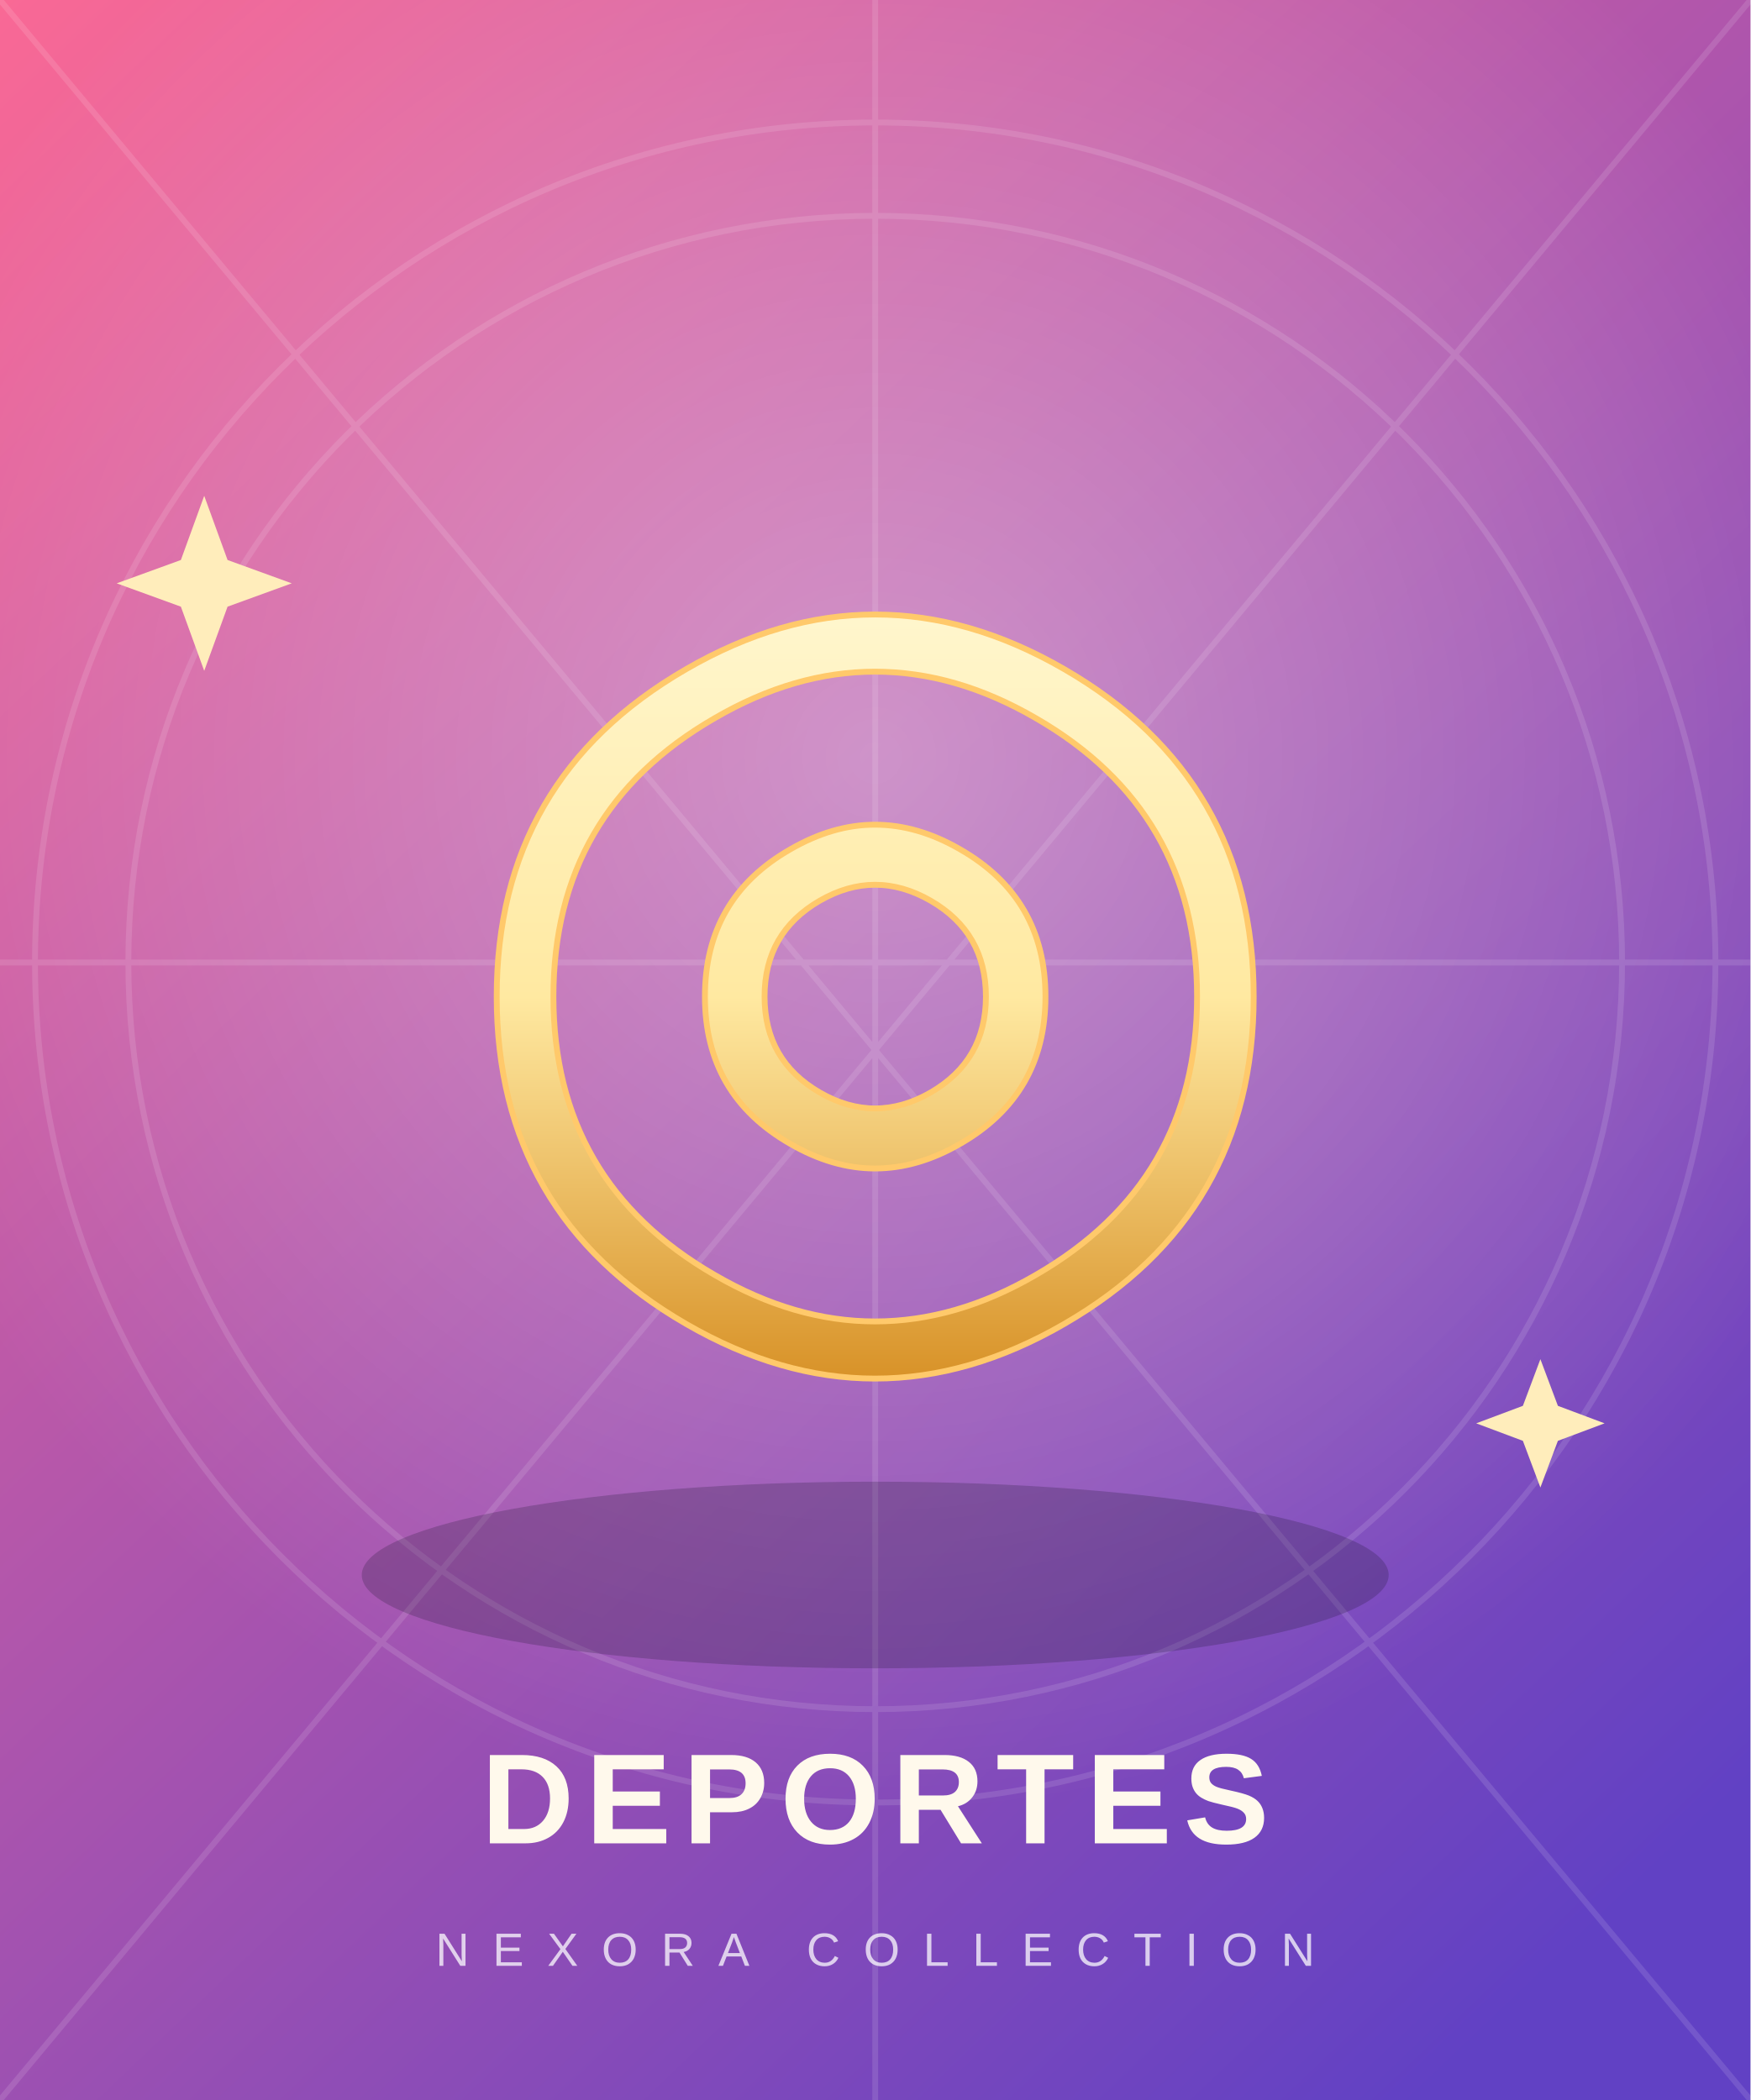
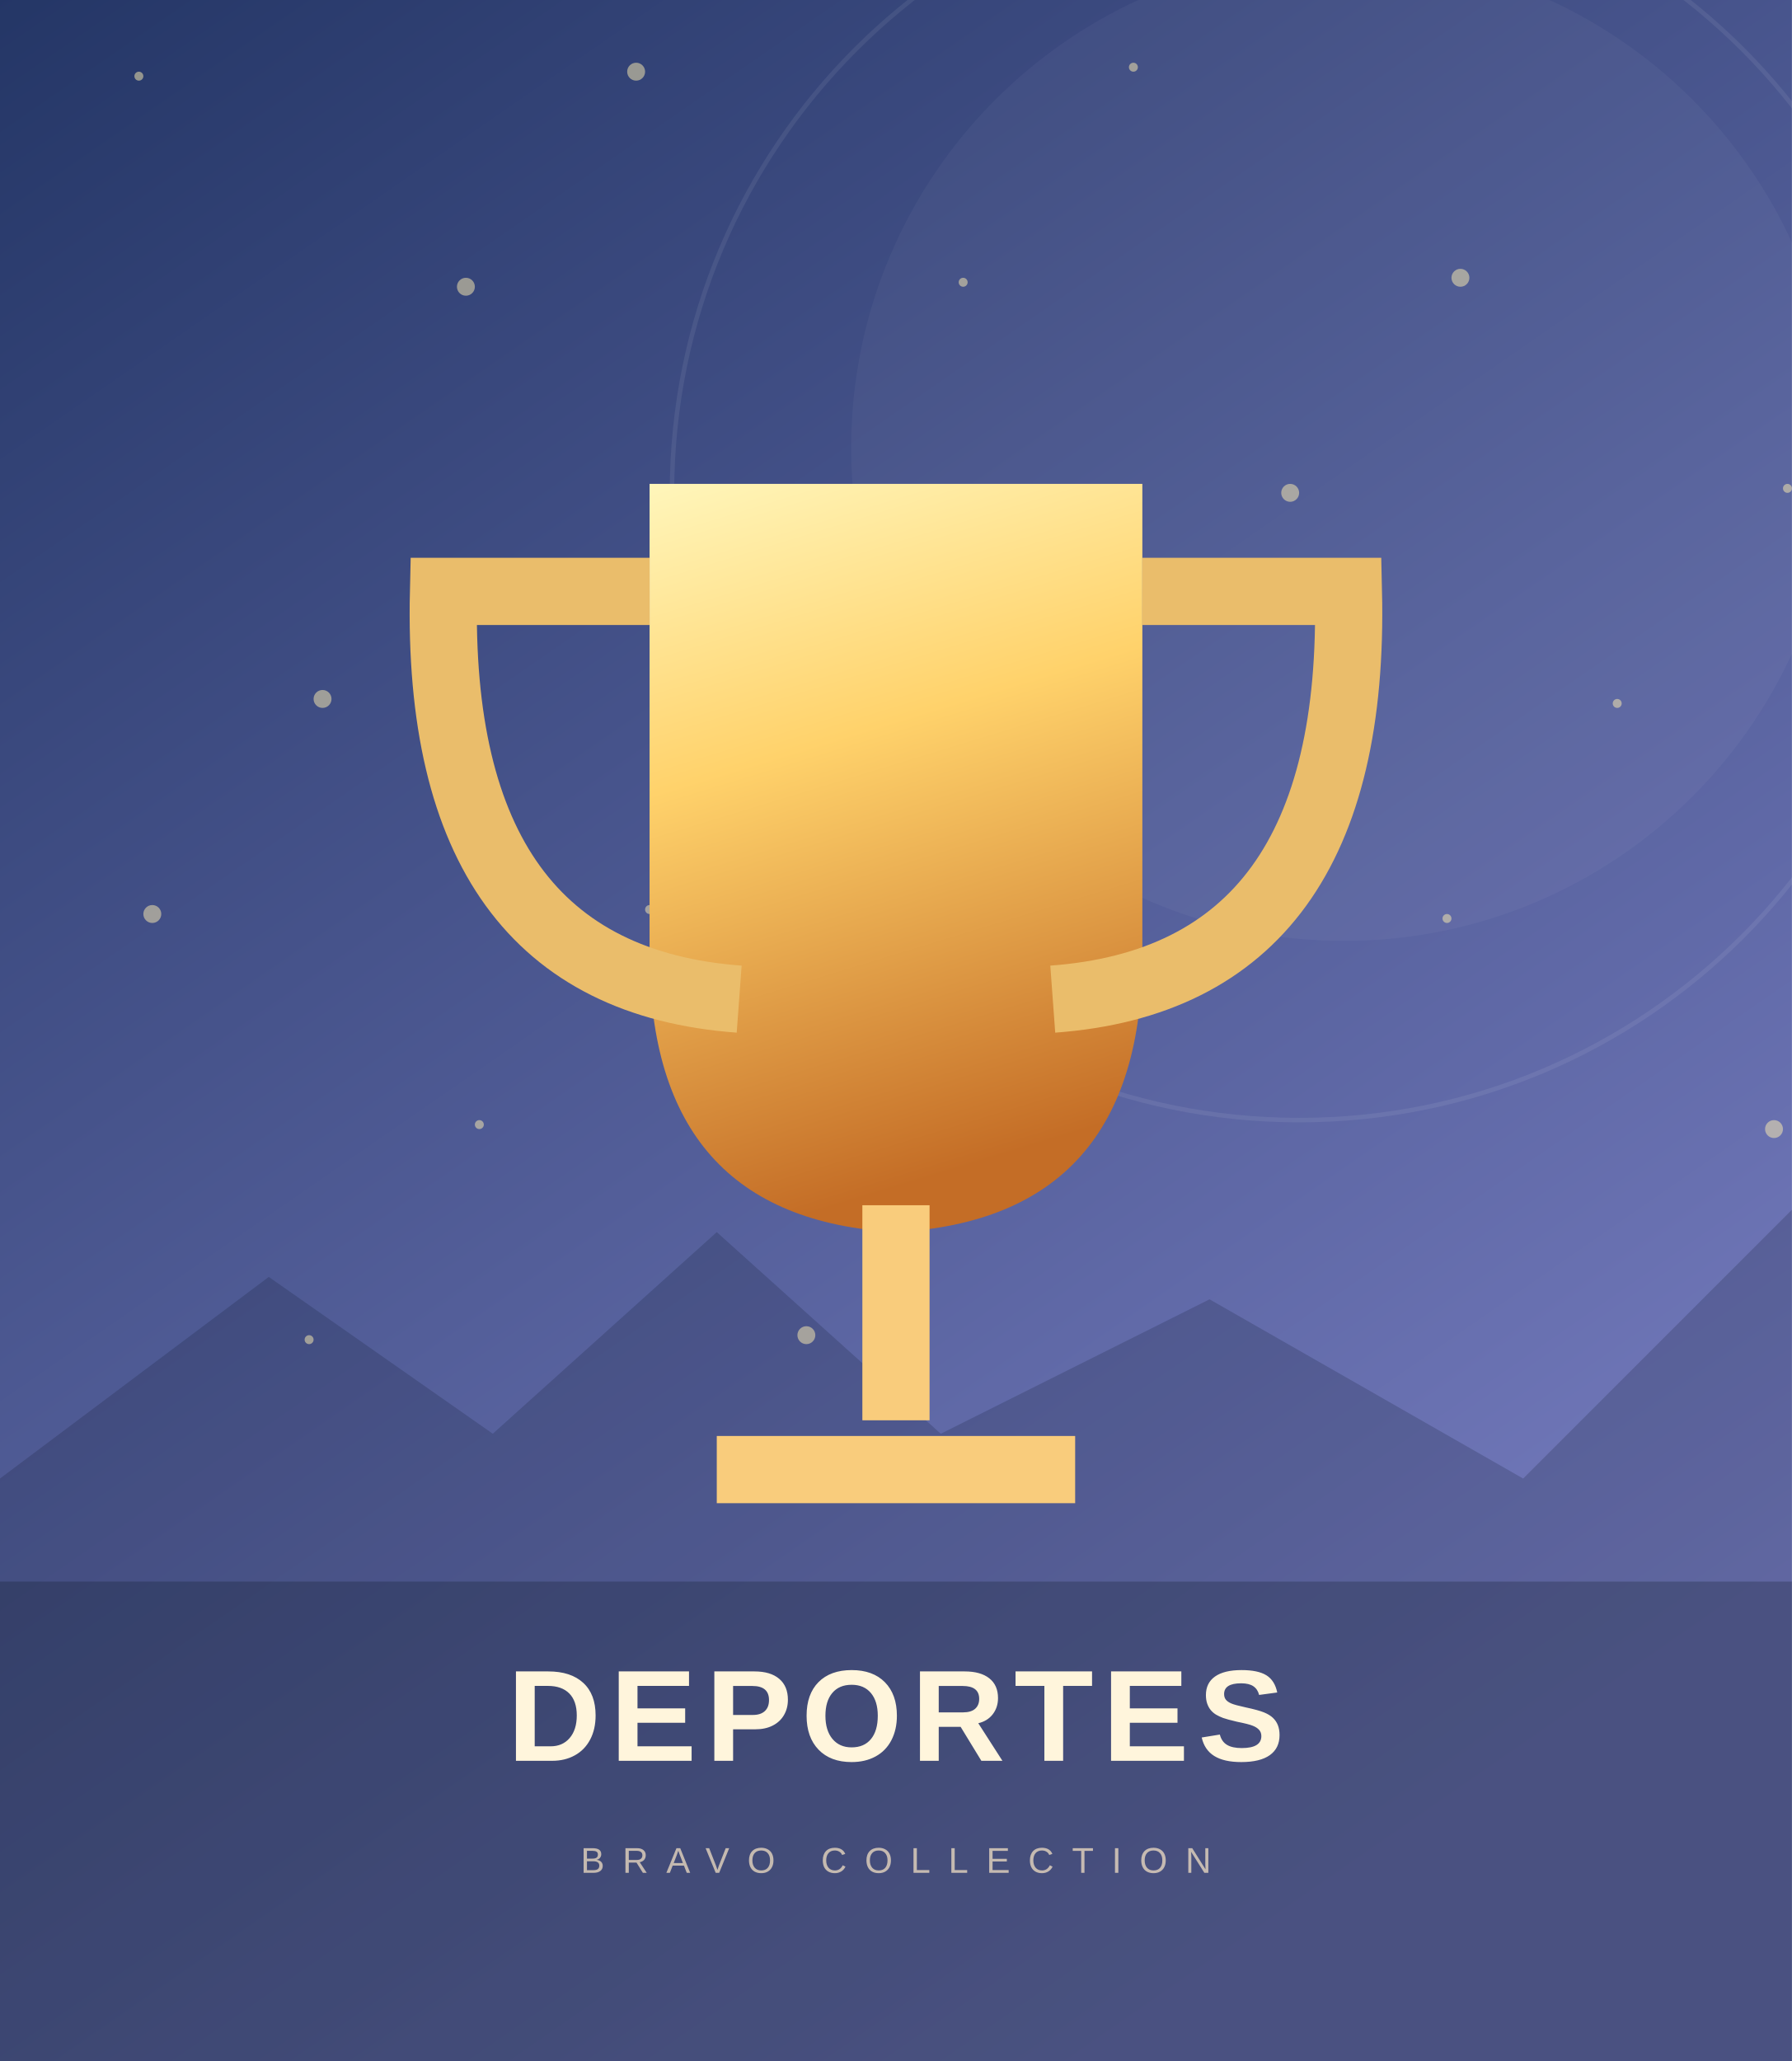
- <svg xmlns="http://www.w3.org/2000/svg" width="300" height="360" viewBox="0 0 300 360">
+ <svg xmlns="http://www.w3.org/2000/svg" viewBox="0 0 400 460">
  <defs>
-     <linearGradient id="bg" x2=".8" y2="1">
-       <stop stop-color="#fa6995" />
-       <stop offset="1" stop-color="#6141c4" />
+     <linearGradient id="gold" x2=".2" y2="1">
+       <stop stop-color="#fff6bb" />
+       <stop offset=".4" stop-color="#ffd26b" />
+       <stop offset="1" stop-color="#c46d26" />
    </linearGradient>
-     <linearGradient id="gold" x2="0" y2="1">
-       <stop stop-color="#fff6cd" />
-       <stop offset=".5" stop-color="#ffe9a1" />
-       <stop offset="1" stop-color="#d89228" />
+     <linearGradient id="pink" x2="1" y2="1">
+       <stop stop-color="#ffa2eb" />
+       <stop offset=".4" stop-color="#d535a0" />
+       <stop offset="1" stop-color="#512986" />
    </linearGradient>
-     <radialGradient id="shine">
-       <stop stop-color="#ffffff" stop-opacity=".36" />
-       <stop offset="1" stop-color="#ffffff" stop-opacity="0" />
+     <radialGradient id="ball" cx=".3" cy=".2" r=".85">
+       <stop stop-color="#ffffff" />
+       <stop offset=".6" stop-color="#cbd8e7" />
+       <stop offset="1" stop-color="#637898" />
    </radialGradient>
+     <linearGradient id="blue" x2=".6" y2="1">
+       <stop stop-color="#73e9ff" />
+       <stop offset=".4" stop-color="#3579e2" />
+       <stop offset="1" stop-color="#262765" />
+     </linearGradient>
  </defs>
-   <rect width="300" height="360" fill="url(#bg)" />
-   <circle cx="150" cy="130" r="180" fill="url(#shine)" />
-   <g fill="none" stroke="#fff" opacity=".12">
-     <circle cx="150" cy="165" r="128" />
-     <circle cx="150" cy="165" r="144" />
-     <path d="M0 0l300 360M300 0L0 360M150 0v360M0 165h300" />
-   </g>
-   <ellipse cx="150" cy="270" rx="88" ry="16" fill="#17112a" opacity=".22" />
-   <text x="150" y="215" text-anchor="middle" font-family="Georgia,serif" font-weight="bold" font-size="170" fill="url(#gold)" stroke="#ffc96b" stroke-width="1">◎</text>
-   <path d="m35 85 4 11 11 4-11 4-4 11-4-11-11-4 11-4Z M264 233l3 8 8 3-8 3-3 8-3-8-8-3 8-3Z" fill="#ffedbb" />
-   <text x="150" y="316" text-anchor="middle" font-family="Arial,sans-serif" font-weight="900" letter-spacing="2" font-size="22" fill="#fff9ec">DEPORTES</text>
-   <text x="150" y="337" text-anchor="middle" font-family="Arial,sans-serif" letter-spacing="4" font-size="8" fill="#ffffffbb">NEXORA COLLECTION</text>
+   <defs>
+     <linearGradient id="scene" x2=".6" y2="1">
+       <stop stop-color="#243666" />
+       <stop offset="1" stop-color="#757bbe" />
+     </linearGradient>
+   </defs>
+   <rect width="400" height="460" fill="url(#scene)" />
+   <circle cx="300" cy="100" r="110" fill="#ffffff09" />
+   <circle cx="290" cy="110" r="140" fill="none" stroke="#ffffff12" />
+   <path d="M0 330 60 285 110 320 160 275 210 320 270 290 340 330 400 270v190H0Z" fill="#10183435" />
+   <circle cx="31" cy="17" r="1" fill="#ffefb0" opacity=".5" />
+   <circle cx="104" cy="64" r="2" fill="#ffefb0" opacity=".5" />
+   <circle cx="177" cy="111" r="1" fill="#ffefb0" opacity=".5" />
+   <circle cx="250" cy="158" r="2" fill="#ffefb0" opacity=".5" />
+   <circle cx="323" cy="205" r="1" fill="#ffefb0" opacity=".5" />
+   <circle cx="396" cy="252" r="2" fill="#ffefb0" opacity=".5" />
+   <circle cx="69" cy="299" r="1" fill="#ffefb0" opacity=".5" />
+   <circle cx="142" cy="16" r="2" fill="#ffefb0" opacity=".5" />
+   <circle cx="215" cy="63" r="1" fill="#ffefb0" opacity=".5" />
+   <circle cx="288" cy="110" r="2" fill="#ffefb0" opacity=".5" />
+   <circle cx="361" cy="157" r="1" fill="#ffefb0" opacity=".5" />
+   <circle cx="34" cy="204" r="2" fill="#ffefb0" opacity=".5" />
+   <circle cx="107" cy="251" r="1" fill="#ffefb0" opacity=".5" />
+   <circle cx="180" cy="298" r="2" fill="#ffefb0" opacity=".5" />
+   <circle cx="253" cy="15" r="1" fill="#ffefb0" opacity=".5" />
+   <circle cx="326" cy="62" r="2" fill="#ffefb0" opacity=".5" />
+   <circle cx="399" cy="109" r="1" fill="#ffefb0" opacity=".5" />
+   <circle cx="72" cy="156" r="2" fill="#ffefb0" opacity=".5" />
+   <circle cx="145" cy="203" r="1" fill="#ffefb0" opacity=".5" />
+   <circle cx="218" cy="250" r="2" fill="#ffefb0" opacity=".5" />
+   <path d="M145 108h110v105q0 59-55 62-55-3-55-62Z" fill="url(#gold)" />
+   <path d="M145 132H99q-2 86 66 91M255 132h46q2 86-66 91" fill="none" stroke="#eabd6b" stroke-width="15" />
+   <path d="M200 269v48M160 328h80" stroke="#f9cc7c" stroke-width="15" />
+   <path d="M0 353h400v107H0Z" fill="#0a142340" />
+   <text x="200" y="393" text-anchor="middle" font-family="Arial" font-size="29" font-weight="900" letter-spacing="2" fill="#fff5dc">DEPORTES</text>
+   <text x="200" y="418" text-anchor="middle" font-family="Arial" font-size="8" letter-spacing="4" fill="#ffebc9b0">BRAVO COLLECTION</text>
</svg>
